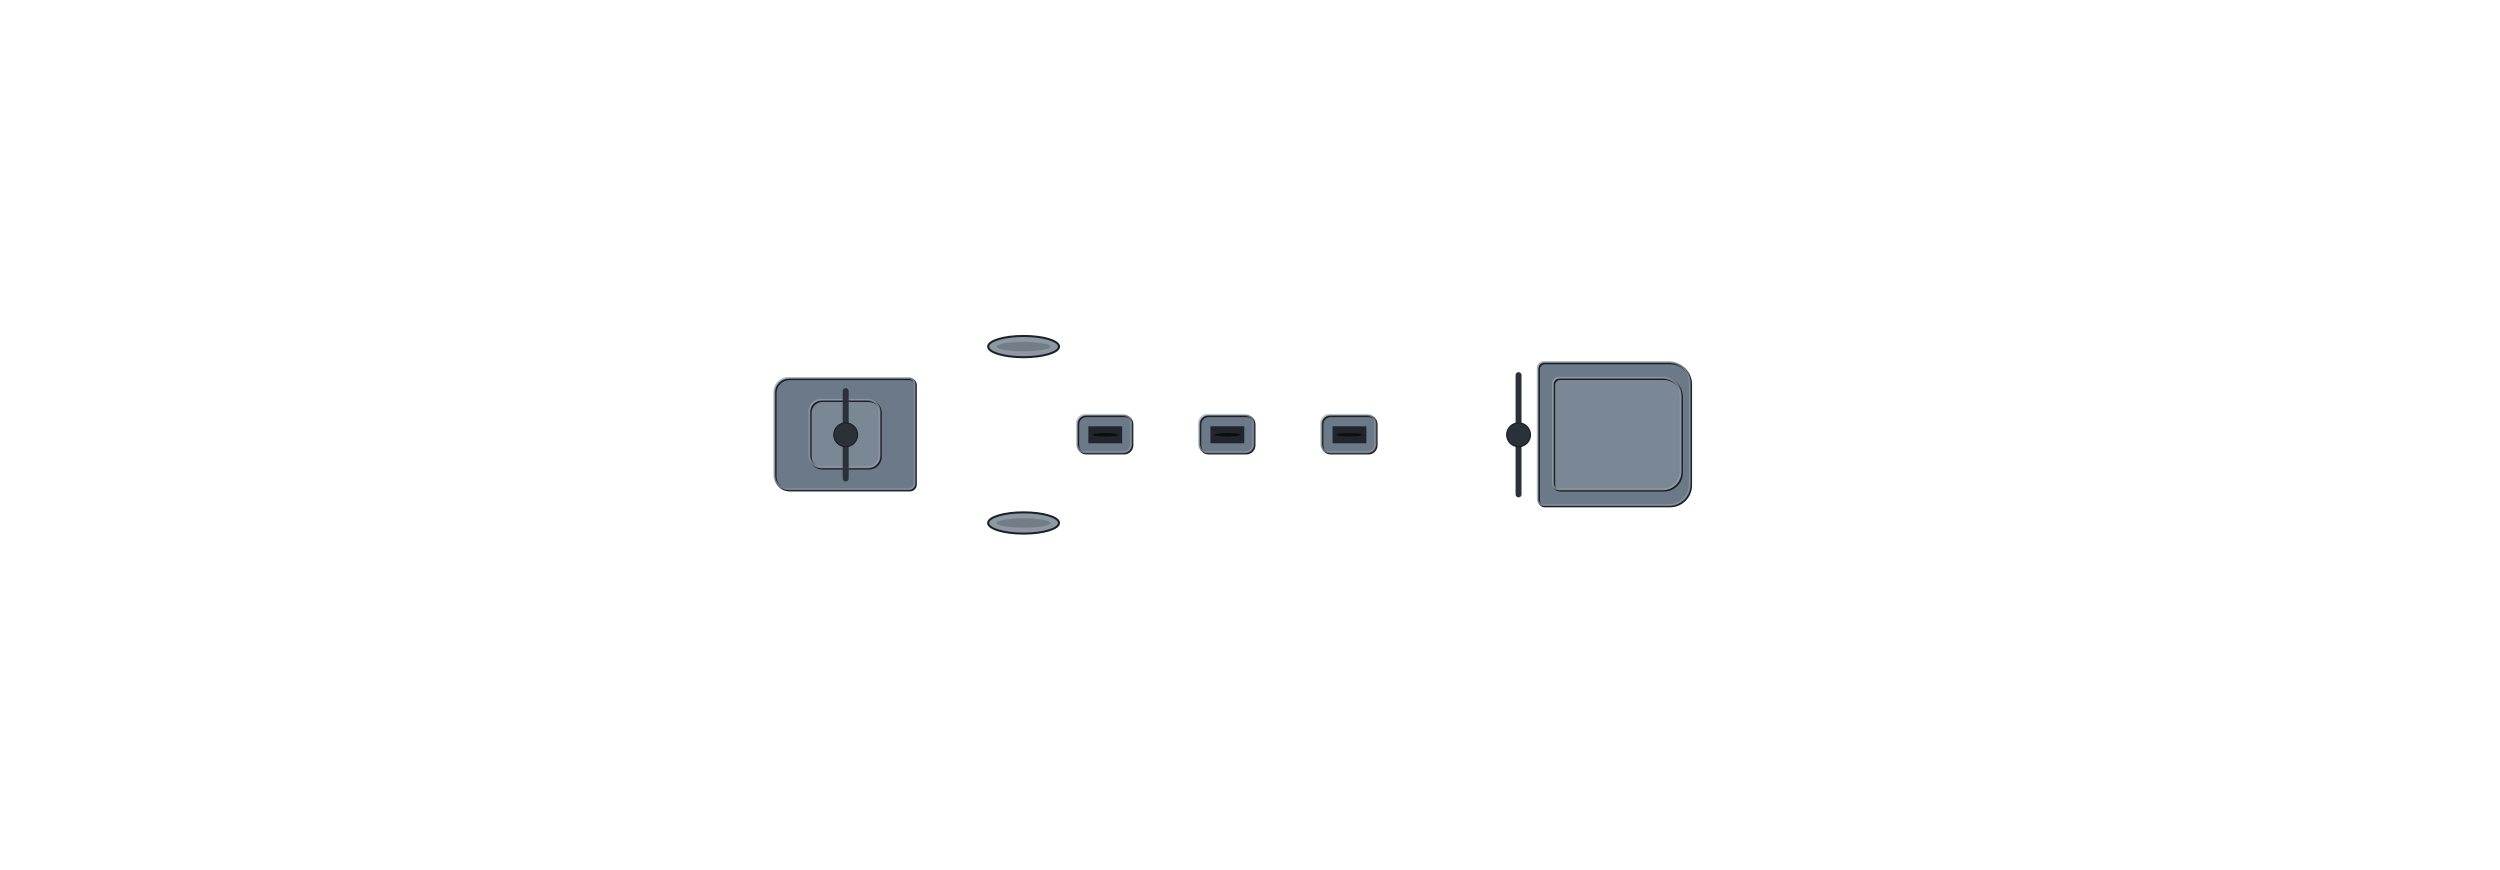
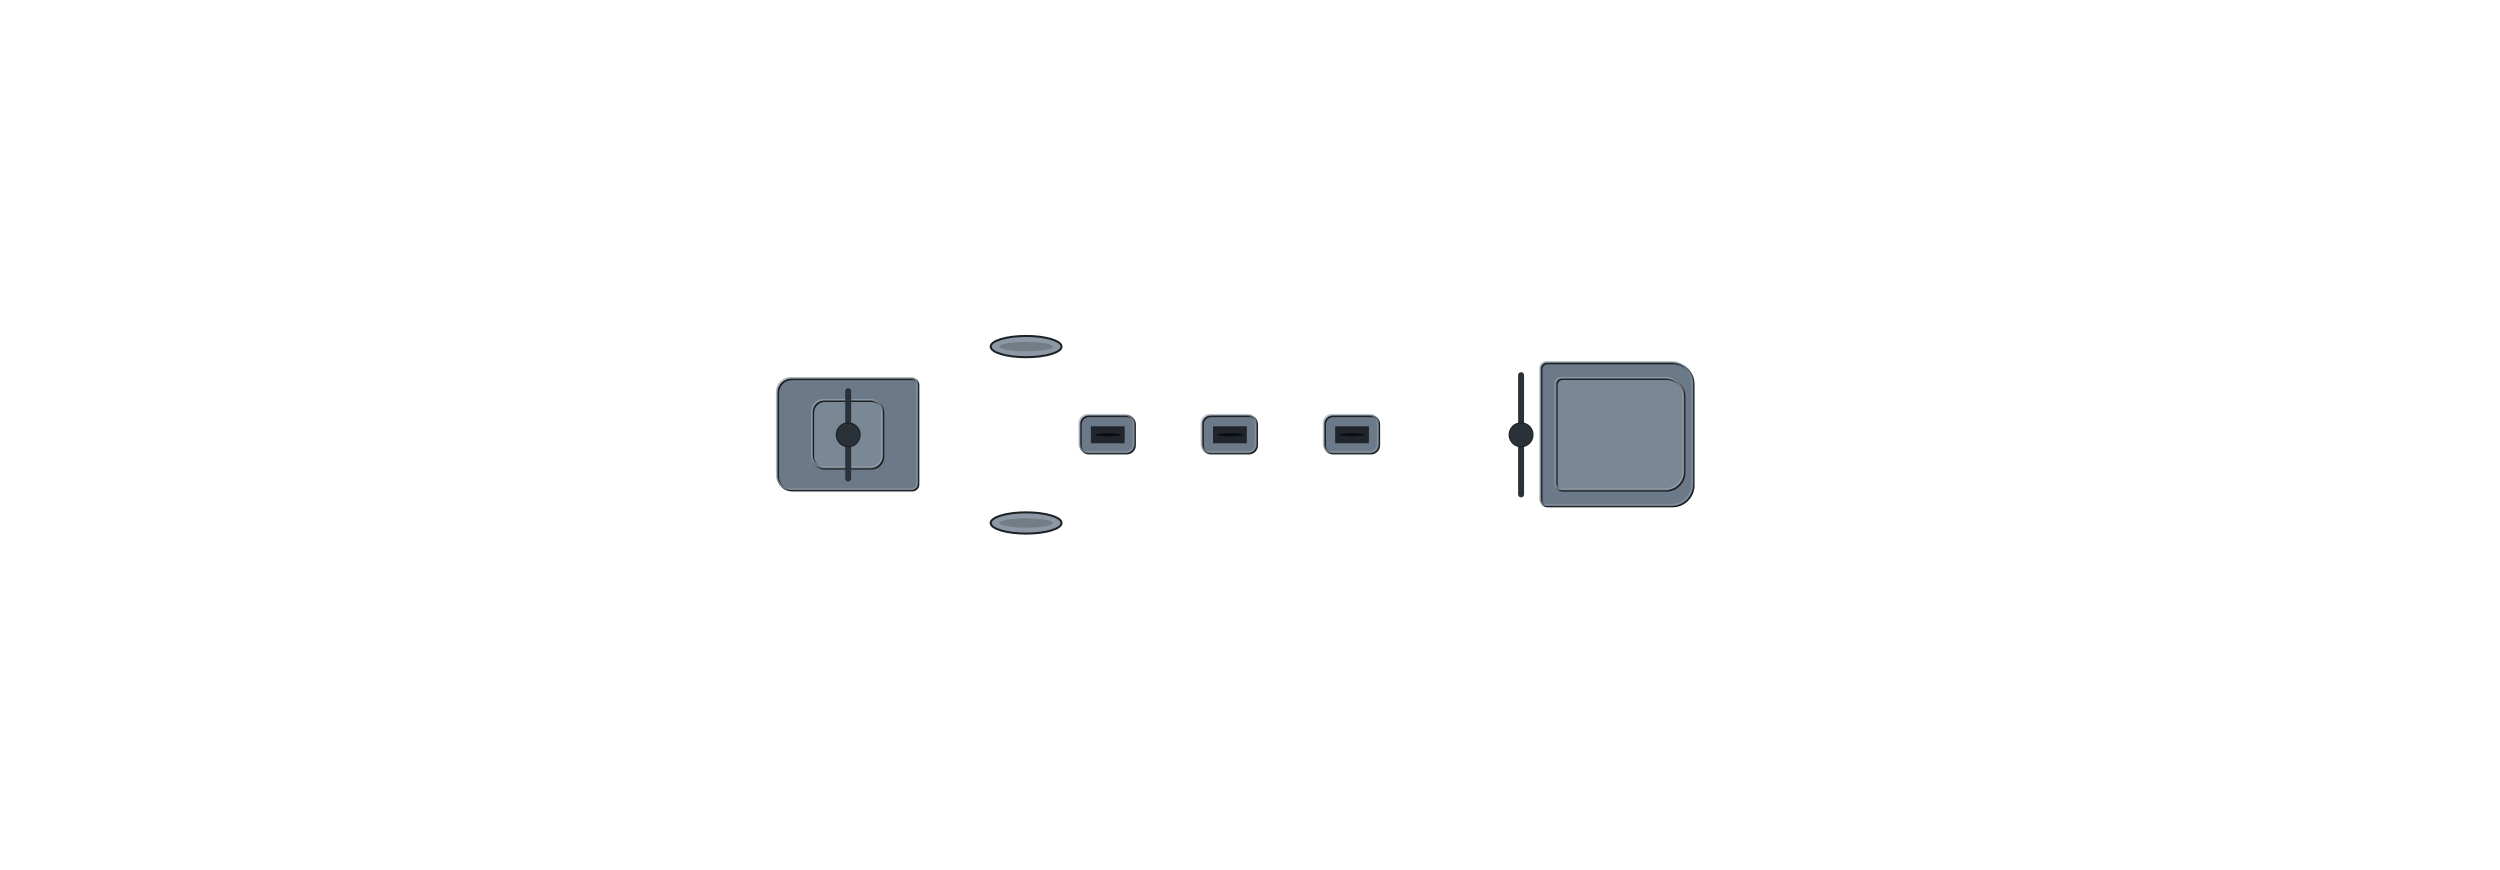
<svg xmlns="http://www.w3.org/2000/svg" width="1472" height="512" viewBox="-73.6 -25.6 147.2 51.2" shape-rendering="geometricPrecision">
  <defs>
    <clipPath id="hullclip">
      <path d="M-69.55,-6.529 L-69.545,-6.633 L-69.53,-6.737 L-69.504,-6.841 L-69.469,-6.945 L-69.423,-7.049 L-69.367,-7.152 L-69.301,-7.256 L-69.225,-7.359 L-69.139,-7.462 L-69.043,-7.564 L-68.937,-7.666 L-68.82,-7.768 L-68.694,-7.869 L-68.557,-7.97 L-68.411,-8.071 L-68.254,-8.171 L-68.088,-8.27 L-67.911,-8.369 L-67.725,-8.467 L-67.529,-8.564 L-67.323,-8.661 L-67.107,-8.757 L-66.881,-8.852 L-66.646,-8.946 L-66.401,-9.039 L-66.146,-9.132 L-65.881,-9.224 L-65.607,-9.314 L-65.324,-9.404 L-65.03,-9.492 L-64.728,-9.58 L-64.415,-9.666 L-64.094,-9.751 L-63.763,-9.835 L-63.423,-9.918 L-63.073,-9.999 L-62.714,-10.08 L-62.346,-10.158 L-61.97,-10.236 L-61.583,-10.312 L-61.188,-10.386 L-60.784,-10.459 L-60.372,-10.53 L-59.95,-10.6 L-59.52,-10.668 L-59.08,-10.734 L-58.633,-10.799 L-58.176,-10.862 L-57.712,-10.923 L-57.239,-10.982 L-56.757,-11.039 L-56.267,-11.095 L-55.769,-11.148 L-55.263,-11.199 L-54.749,-11.248 L-54.226,-11.295 L-53.696,-11.34 L-53.158,-11.382 L-52.612,-11.422 L-52.059,-11.459 L-51.498,-11.495 L-50.929,-11.527 L-50.353,-11.557 L-49.77,-11.585 L-49.179,-11.609 L-48.581,-11.631 L-47.977,-11.65 L-47.365,-11.666 L-46.746,-11.679 L-46.12,-11.689 L-45.488,-11.696 L-44.849,-11.7 L-44.203,-11.7 L-43.551,-11.7 L-42.893,-11.7 L-42.228,-11.7 L-41.557,-11.7 L-40.88,-11.7 L-40.198,-11.7 L-39.509,-11.7 L-38.814,-11.7 L-38.114,-11.7 L-37.409,-11.7 L-36.697,-11.7 L-35.981,-11.7 L-35.259,-11.7 L-34.532,-11.7 L-33.8,-11.7 L-33.063,-11.7 L-32.321,-11.7 L-31.575,-11.7 L-30.824,-11.7 L-30.068,-11.7 L-29.308,-11.7 L-28.544,-11.7 L-27.776,-11.7 L-27.003,-11.7 L-26.227,-11.7 L-25.447,-11.7 L-24.663,-11.7 L-23.875,-11.7 L-23.084,-11.7 L-22.29,-11.7 L-21.492,-11.7 L-20.691,-11.7 L-19.888,-11.7 L-19.081,-11.7 L-18.271,-11.7 L-17.459,-11.7 L-16.644,-11.7 L-15.827,-11.7 L-15.008,-11.7 L-14.186,-11.7 L-13.362,-11.7 L-12.537,-11.7 L-11.709,-11.7 L-10.88,-11.7 L-10.049,-11.7 L-9.217,-11.7 L-8.383,-11.7 L-7.548,-11.7 L-6.713,-11.7 L-5.876,-11.7 L-5.038,-11.7 L-4.199,-11.7 L-3.36,-11.7 L-2.521,-11.7 L-1.681,-11.7 L-0.84,-11.7 L-0,-11.7 L0.84,-11.7 L1.681,-11.7 L2.521,-11.7 L3.36,-11.7 L4.199,-11.7 L5.038,-11.7 L5.876,-11.7 L6.713,-11.7 L7.548,-11.7 L8.383,-11.7 L9.217,-11.7 L10.049,-11.7 L10.88,-11.7 L11.709,-11.7 L12.537,-11.7 L13.362,-11.7 L14.186,-11.7 L15.008,-11.7 L15.827,-11.7 L16.644,-11.7 L17.459,-11.7 L18.271,-11.7 L19.081,-11.7 L19.888,-11.7 L20.691,-11.7 L21.492,-11.7 L22.29,-11.7 L23.084,-11.7 L23.875,-11.7 L24.663,-11.7 L25.447,-11.7 L26.227,-11.7 L27.003,-11.7 L27.776,-11.7 L28.544,-11.7 L29.308,-11.7 L30.068,-11.7 L30.824,-11.7 L31.575,-11.692 L32.321,-11.657 L33.063,-11.604 L33.8,-11.538 L34.532,-11.461 L35.259,-11.373 L35.981,-11.277 L36.697,-11.172 L37.409,-11.059 L38.114,-10.939 L38.814,-10.813 L39.509,-10.681 L40.198,-10.543 L40.88,-10.4 L41.557,-10.253 L42.228,-10.1 L42.893,-9.944 L43.551,-9.784 L44.203,-9.62 L44.849,-9.453 L45.488,-9.282 L46.12,-9.11 L46.746,-8.934 L47.365,-8.756 L47.977,-8.576 L48.581,-8.395 L49.179,-8.211 L49.77,-8.027 L50.353,-7.841 L50.929,-7.654 L51.498,-7.466 L52.059,-7.278 L52.612,-7.089 L53.158,-6.9 L53.696,-6.71 L54.226,-6.521 L54.749,-6.332 L55.263,-6.144 L55.769,-5.956 L56.267,-5.769 L56.757,-5.583 L57.239,-5.398 L57.712,-5.214 L58.176,-5.031 L58.633,-4.85 L59.08,-4.67 L59.52,-4.493 L59.95,-4.317 L60.372,-4.143 L60.784,-3.972 L61.188,-3.802 L61.583,-3.635 L61.97,-3.471 L62.346,-3.309 L62.714,-3.151 L63.073,-2.995 L63.423,-2.841 L63.763,-2.692 L64.094,-2.545 L64.415,-2.401 L64.728,-2.261 L65.03,-2.125 L65.324,-1.992 L65.607,-1.862 L65.881,-1.737 L66.146,-1.615 L66.401,-1.497 L66.646,-1.384 L66.881,-1.274 L67.107,-1.168 L67.323,-1.067 L67.529,-0.97 L67.725,-0.877 L67.911,-0.789 L68.088,-0.705 L68.254,-0.625 L68.411,-0.551 L68.557,-0.48 L68.694,-0.415 L68.82,-0.354 L68.937,-0.298 L69.043,-0.246 L69.139,-0.2 L69.225,-0.158 L69.301,-0.121 L69.367,-0.089 L69.423,-0.062 L69.469,-0.04 L69.504,-0.022 L69.504,0.022 L69.469,0.04 L69.423,0.062 L69.367,0.089 L69.301,0.121 L69.225,0.158 L69.139,0.2 L69.043,0.246 L68.937,0.298 L68.82,0.354 L68.694,0.415 L68.557,0.48 L68.411,0.551 L68.254,0.625 L68.088,0.705 L67.911,0.789 L67.725,0.877 L67.529,0.97 L67.323,1.067 L67.107,1.168 L66.881,1.274 L66.646,1.384 L66.401,1.497 L66.146,1.615 L65.881,1.737 L65.607,1.862 L65.324,1.992 L65.03,2.125 L64.728,2.261 L64.415,2.401 L64.094,2.545 L63.763,2.692 L63.423,2.841 L63.073,2.995 L62.714,3.151 L62.346,3.309 L61.97,3.471 L61.583,3.635 L61.188,3.802 L60.784,3.972 L60.372,4.143 L59.95,4.317 L59.52,4.493 L59.08,4.67 L58.633,4.85 L58.176,5.031 L57.712,5.214 L57.239,5.398 L56.757,5.583 L56.267,5.769 L55.769,5.956 L55.263,6.144 L54.749,6.332 L54.226,6.521 L53.696,6.71 L53.158,6.9 L52.612,7.089 L52.059,7.278 L51.498,7.466 L50.929,7.654 L50.353,7.841 L49.77,8.027 L49.179,8.211 L48.581,8.395 L47.977,8.576 L47.365,8.756 L46.746,8.934 L46.12,9.11 L45.488,9.282 L44.849,9.453 L44.203,9.62 L43.551,9.784 L42.893,9.944 L42.228,10.1 L41.557,10.253 L40.88,10.4 L40.198,10.543 L39.509,10.681 L38.814,10.813 L38.114,10.939 L37.409,11.059 L36.697,11.172 L35.981,11.277 L35.259,11.373 L34.532,11.461 L33.8,11.538 L33.063,11.604 L32.321,11.657 L31.575,11.692 L30.824,11.7 L30.068,11.7 L29.308,11.7 L28.544,11.7 L27.776,11.7 L27.003,11.7 L26.227,11.7 L25.447,11.7 L24.663,11.7 L23.875,11.7 L23.084,11.7 L22.29,11.7 L21.492,11.7 L20.691,11.7 L19.888,11.7 L19.081,11.7 L18.271,11.7 L17.459,11.7 L16.644,11.7 L15.827,11.7 L15.008,11.7 L14.186,11.7 L13.362,11.7 L12.537,11.7 L11.709,11.7 L10.88,11.7 L10.049,11.7 L9.217,11.7 L8.383,11.7 L7.548,11.7 L6.713,11.7 L5.876,11.7 L5.038,11.7 L4.199,11.7 L3.36,11.7 L2.521,11.7 L1.681,11.7 L0.84,11.7 L-0,11.7 L-0.84,11.7 L-1.681,11.7 L-2.521,11.7 L-3.36,11.7 L-4.199,11.7 L-5.038,11.7 L-5.876,11.7 L-6.713,11.7 L-7.548,11.7 L-8.383,11.7 L-9.217,11.7 L-10.049,11.7 L-10.88,11.7 L-11.709,11.7 L-12.537,11.7 L-13.362,11.7 L-14.186,11.7 L-15.008,11.7 L-15.827,11.7 L-16.644,11.7 L-17.459,11.7 L-18.271,11.7 L-19.081,11.7 L-19.888,11.7 L-20.691,11.7 L-21.492,11.7 L-22.29,11.7 L-23.084,11.7 L-23.875,11.7 L-24.663,11.7 L-25.447,11.7 L-26.227,11.7 L-27.003,11.7 L-27.776,11.7 L-28.544,11.7 L-29.308,11.7 L-30.068,11.7 L-30.824,11.7 L-31.575,11.7 L-32.321,11.7 L-33.063,11.7 L-33.8,11.7 L-34.532,11.7 L-35.259,11.7 L-35.981,11.7 L-36.697,11.7 L-37.409,11.7 L-38.114,11.7 L-38.814,11.7 L-39.509,11.7 L-40.198,11.7 L-40.88,11.7 L-41.557,11.7 L-42.228,11.7 L-42.893,11.7 L-43.551,11.7 L-44.203,11.7 L-44.849,11.7 L-45.488,11.696 L-46.12,11.689 L-46.746,11.679 L-47.365,11.666 L-47.977,11.65 L-48.581,11.631 L-49.179,11.609 L-49.77,11.585 L-50.353,11.557 L-50.929,11.527 L-51.498,11.495 L-52.059,11.459 L-52.612,11.422 L-53.158,11.382 L-53.696,11.34 L-54.226,11.295 L-54.749,11.248 L-55.263,11.199 L-55.769,11.148 L-56.267,11.095 L-56.757,11.039 L-57.239,10.982 L-57.712,10.923 L-58.176,10.862 L-58.633,10.799 L-59.08,10.734 L-59.52,10.668 L-59.95,10.6 L-60.372,10.53 L-60.784,10.459 L-61.188,10.386 L-61.583,10.312 L-61.97,10.236 L-62.346,10.158 L-62.714,10.08 L-63.073,9.999 L-63.423,9.918 L-63.763,9.835 L-64.094,9.751 L-64.415,9.666 L-64.728,9.58 L-65.03,9.492 L-65.324,9.404 L-65.607,9.314 L-65.881,9.224 L-66.146,9.132 L-66.401,9.039 L-66.646,8.946 L-66.881,8.852 L-67.107,8.757 L-67.323,8.661 L-67.529,8.564 L-67.725,8.467 L-67.911,8.369 L-68.088,8.27 L-68.254,8.171 L-68.411,8.071 L-68.557,7.97 L-68.694,7.869 L-68.82,7.768 L-68.937,7.666 L-69.043,7.564 L-69.139,7.462 L-69.225,7.359 L-69.301,7.256 L-69.367,7.152 L-69.423,7.049 L-69.469,6.945 L-69.504,6.841 L-69.53,6.737 L-69.545,6.633 L-69.55,6.529 Z" />
    </clipPath>
    <clipPath id="deckclip">
      <path d="M-69.55,-5.979 L-69.545,-6.083 L-69.53,-6.187 L-69.504,-6.291 L-69.469,-6.395 L-69.423,-6.499 L-69.367,-6.602 L-69.301,-6.706 L-69.225,-6.809 L-69.139,-6.912 L-69.043,-7.014 L-68.937,-7.116 L-68.82,-7.218 L-68.694,-7.319 L-68.557,-7.42 L-68.411,-7.521 L-68.254,-7.621 L-68.088,-7.72 L-67.911,-7.819 L-67.725,-7.917 L-67.529,-8.014 L-67.323,-8.111 L-67.107,-8.207 L-66.881,-8.302 L-66.646,-8.396 L-66.401,-8.489 L-66.146,-8.582 L-65.881,-8.674 L-65.607,-8.764 L-65.324,-8.854 L-65.03,-8.942 L-64.728,-9.03 L-64.415,-9.116 L-64.094,-9.201 L-63.763,-9.285 L-63.423,-9.368 L-63.073,-9.449 L-62.714,-9.53 L-62.346,-9.608 L-61.97,-9.686 L-61.583,-9.762 L-61.188,-9.836 L-60.784,-9.909 L-60.372,-9.98 L-59.95,-10.05 L-59.52,-10.118 L-59.08,-10.184 L-58.633,-10.249 L-58.176,-10.312 L-57.712,-10.373 L-57.239,-10.432 L-56.757,-10.489 L-56.267,-10.545 L-55.769,-10.598 L-55.263,-10.649 L-54.749,-10.698 L-54.226,-10.745 L-53.696,-10.79 L-53.158,-10.832 L-52.612,-10.872 L-52.059,-10.909 L-51.498,-10.945 L-50.929,-10.977 L-50.353,-11.007 L-49.77,-11.035 L-49.179,-11.059 L-48.581,-11.081 L-47.977,-11.1 L-47.365,-11.116 L-46.746,-11.129 L-46.12,-11.139 L-45.488,-11.146 L-44.849,-11.15 L-44.203,-11.15 L-43.551,-11.15 L-42.893,-11.15 L-42.228,-11.15 L-41.557,-11.15 L-40.88,-11.15 L-40.198,-11.15 L-39.509,-11.15 L-38.814,-11.15 L-38.114,-11.15 L-37.409,-11.15 L-36.697,-11.15 L-35.981,-11.15 L-35.259,-11.15 L-34.532,-11.15 L-33.8,-11.15 L-33.063,-11.15 L-32.321,-11.15 L-31.575,-11.15 L-30.824,-11.15 L-30.068,-11.15 L-29.308,-11.15 L-28.544,-11.15 L-27.776,-11.15 L-27.003,-11.15 L-26.227,-11.15 L-25.447,-11.15 L-24.663,-11.15 L-23.875,-11.15 L-23.084,-11.15 L-22.29,-11.15 L-21.492,-11.15 L-20.691,-11.15 L-19.888,-11.15 L-19.081,-11.15 L-18.271,-11.15 L-17.459,-11.15 L-16.644,-11.15 L-15.827,-11.15 L-15.008,-11.15 L-14.186,-11.15 L-13.362,-11.15 L-12.537,-11.15 L-11.709,-11.15 L-10.88,-11.15 L-10.049,-11.15 L-9.217,-11.15 L-8.383,-11.15 L-7.548,-11.15 L-6.713,-11.15 L-5.876,-11.15 L-5.038,-11.15 L-4.199,-11.15 L-3.36,-11.15 L-2.521,-11.15 L-1.681,-11.15 L-0.84,-11.15 L-0,-11.15 L0.84,-11.15 L1.681,-11.15 L2.521,-11.15 L3.36,-11.15 L4.199,-11.15 L5.038,-11.15 L5.876,-11.15 L6.713,-11.15 L7.548,-11.15 L8.383,-11.15 L9.217,-11.15 L10.049,-11.15 L10.88,-11.15 L11.709,-11.15 L12.537,-11.15 L13.362,-11.15 L14.186,-11.15 L15.008,-11.15 L15.827,-11.15 L16.644,-11.15 L17.459,-11.15 L18.271,-11.15 L19.081,-11.15 L19.888,-11.15 L20.691,-11.15 L21.492,-11.15 L22.29,-11.15 L23.084,-11.15 L23.875,-11.15 L24.663,-11.15 L25.447,-11.15 L26.227,-11.15 L27.003,-11.15 L27.776,-11.15 L28.544,-11.15 L29.308,-11.15 L30.068,-11.15 L30.824,-11.15 L31.575,-11.142 L32.321,-11.107 L33.063,-11.054 L33.8,-10.988 L34.532,-10.911 L35.259,-10.823 L35.981,-10.727 L36.697,-10.622 L37.409,-10.509 L38.114,-10.389 L38.814,-10.263 L39.509,-10.131 L40.198,-9.993 L40.88,-9.85 L41.557,-9.703 L42.228,-9.55 L42.893,-9.394 L43.551,-9.234 L44.203,-9.07 L44.849,-8.903 L45.488,-8.732 L46.12,-8.56 L46.746,-8.384 L47.365,-8.206 L47.977,-8.026 L48.581,-7.845 L49.179,-7.661 L49.77,-7.477 L50.353,-7.291 L50.929,-7.104 L51.498,-6.916 L52.059,-6.728 L52.612,-6.539 L53.158,-6.35 L53.696,-6.16 L54.226,-5.971 L54.749,-5.782 L55.263,-5.594 L55.769,-5.406 L56.267,-5.219 L56.757,-5.033 L57.239,-4.848 L57.712,-4.664 L58.176,-4.481 L58.633,-4.3 L59.08,-4.12 L59.52,-3.943 L59.95,-3.767 L60.372,-3.593 L60.784,-3.422 L61.188,-3.252 L61.583,-3.085 L61.97,-2.921 L62.346,-2.759 L62.714,-2.601 L63.073,-2.445 L63.423,-2.291 L63.763,-2.142 L64.094,-1.995 L64.415,-1.851 L64.728,-1.711 L65.03,-1.575 L65.324,-1.442 L65.607,-1.312 L65.881,-1.187 L66.146,-1.065 L66.401,-0.947 L66.646,-0.834 L66.881,-0.724 L67.107,-0.618 L67.323,-0.517 L67.529,-0.42 L67.725,-0.327 L67.911,-0.239 L68.088,-0.155 L68.254,-0.075 L68.254,0.075 L68.088,0.155 L67.911,0.239 L67.725,0.327 L67.529,0.42 L67.323,0.517 L67.107,0.618 L66.881,0.724 L66.646,0.834 L66.401,0.947 L66.146,1.065 L65.881,1.187 L65.607,1.312 L65.324,1.442 L65.03,1.575 L64.728,1.711 L64.415,1.851 L64.094,1.995 L63.763,2.142 L63.423,2.291 L63.073,2.445 L62.714,2.601 L62.346,2.759 L61.97,2.921 L61.583,3.085 L61.188,3.252 L60.784,3.422 L60.372,3.593 L59.95,3.767 L59.52,3.943 L59.08,4.12 L58.633,4.3 L58.176,4.481 L57.712,4.664 L57.239,4.848 L56.757,5.033 L56.267,5.219 L55.769,5.406 L55.263,5.594 L54.749,5.782 L54.226,5.971 L53.696,6.16 L53.158,6.35 L52.612,6.539 L52.059,6.728 L51.498,6.916 L50.929,7.104 L50.353,7.291 L49.77,7.477 L49.179,7.661 L48.581,7.845 L47.977,8.026 L47.365,8.206 L46.746,8.384 L46.12,8.56 L45.488,8.732 L44.849,8.903 L44.203,9.07 L43.551,9.234 L42.893,9.394 L42.228,9.55 L41.557,9.703 L40.88,9.85 L40.198,9.993 L39.509,10.131 L38.814,10.263 L38.114,10.389 L37.409,10.509 L36.697,10.622 L35.981,10.727 L35.259,10.823 L34.532,10.911 L33.8,10.988 L33.063,11.054 L32.321,11.107 L31.575,11.142 L30.824,11.15 L30.068,11.15 L29.308,11.15 L28.544,11.15 L27.776,11.15 L27.003,11.15 L26.227,11.15 L25.447,11.15 L24.663,11.15 L23.875,11.15 L23.084,11.15 L22.29,11.15 L21.492,11.15 L20.691,11.15 L19.888,11.15 L19.081,11.15 L18.271,11.15 L17.459,11.15 L16.644,11.15 L15.827,11.15 L15.008,11.15 L14.186,11.15 L13.362,11.15 L12.537,11.15 L11.709,11.15 L10.88,11.15 L10.049,11.15 L9.217,11.15 L8.383,11.15 L7.548,11.15 L6.713,11.15 L5.876,11.15 L5.038,11.15 L4.199,11.15 L3.36,11.15 L2.521,11.15 L1.681,11.15 L0.84,11.15 L-0,11.15 L-0.84,11.15 L-1.681,11.15 L-2.521,11.15 L-3.36,11.15 L-4.199,11.15 L-5.038,11.15 L-5.876,11.15 L-6.713,11.15 L-7.548,11.15 L-8.383,11.15 L-9.217,11.15 L-10.049,11.15 L-10.88,11.15 L-11.709,11.15 L-12.537,11.15 L-13.362,11.15 L-14.186,11.15 L-15.008,11.15 L-15.827,11.15 L-16.644,11.15 L-17.459,11.15 L-18.271,11.15 L-19.081,11.15 L-19.888,11.15 L-20.691,11.15 L-21.492,11.15 L-22.29,11.15 L-23.084,11.15 L-23.875,11.15 L-24.663,11.15 L-25.447,11.15 L-26.227,11.15 L-27.003,11.15 L-27.776,11.15 L-28.544,11.15 L-29.308,11.15 L-30.068,11.15 L-30.824,11.15 L-31.575,11.15 L-32.321,11.15 L-33.063,11.15 L-33.8,11.15 L-34.532,11.15 L-35.259,11.15 L-35.981,11.15 L-36.697,11.15 L-37.409,11.15 L-38.114,11.15 L-38.814,11.15 L-39.509,11.15 L-40.198,11.15 L-40.88,11.15 L-41.557,11.15 L-42.228,11.15 L-42.893,11.15 L-43.551,11.15 L-44.203,11.15 L-44.849,11.15 L-45.488,11.146 L-46.12,11.139 L-46.746,11.129 L-47.365,11.116 L-47.977,11.1 L-48.581,11.081 L-49.179,11.059 L-49.77,11.035 L-50.353,11.007 L-50.929,10.977 L-51.498,10.945 L-52.059,10.909 L-52.612,10.872 L-53.158,10.832 L-53.696,10.79 L-54.226,10.745 L-54.749,10.698 L-55.263,10.649 L-55.769,10.598 L-56.267,10.545 L-56.757,10.489 L-57.239,10.432 L-57.712,10.373 L-58.176,10.312 L-58.633,10.249 L-59.08,10.184 L-59.52,10.118 L-59.95,10.05 L-60.372,9.98 L-60.784,9.909 L-61.188,9.836 L-61.583,9.762 L-61.97,9.686 L-62.346,9.608 L-62.714,9.53 L-63.073,9.449 L-63.423,9.368 L-63.763,9.285 L-64.094,9.201 L-64.415,9.116 L-64.728,9.03 L-65.03,8.942 L-65.324,8.854 L-65.607,8.764 L-65.881,8.674 L-66.146,8.582 L-66.401,8.489 L-66.646,8.396 L-66.881,8.302 L-67.107,8.207 L-67.323,8.111 L-67.529,8.014 L-67.725,7.917 L-67.911,7.819 L-68.088,7.72 L-68.254,7.621 L-68.411,7.521 L-68.557,7.42 L-68.694,7.319 L-68.82,7.218 L-68.937,7.116 L-69.043,7.014 L-69.139,6.912 L-69.225,6.809 L-69.301,6.706 L-69.367,6.602 L-69.423,6.499 L-69.469,6.395 L-69.504,6.291 L-69.53,6.187 L-69.545,6.083 L-69.55,5.979 Z" />
    </clipPath>
  </defs>
-   <path d="M17.363,-4.212 L24.73,-4.212 A1.238,1.238 0 0 1 25.968,-2.974 L25.968,2.974 A1.238,1.238 0 0 1 24.73,4.212 L17.363,4.212 A0.35,0.35 0 0 1 17.013,3.862 L17.013,-3.862 A0.35,0.35 0 0 1 17.363,-4.212 Z" fill="#6b7988" stroke="#1c2126" stroke-width="0.12" stroke-linejoin="round" />
-   <path d="M17.363,-4.212 L24.73,-4.212 A1.238,1.238 0 0 1 25.968,-2.974 L25.968,2.974 A1.238,1.238 0 0 1 24.73,4.212 L17.363,4.212 A0.35,0.35 0 0 1 17.013,3.862 L17.013,-3.862 A0.35,0.35 0 0 1 17.363,-4.212 Z" fill="none" stroke="#909aa6" stroke-width="0.108" transform="translate(-0.072,-0.072)" stroke-opacity="0.7" />
-   <path d="M18.259,-3.285 L24.369,-3.285 A1.061,1.061 0 0 1 25.431,-2.224 L25.431,2.224 A1.061,1.061 0 0 1 24.369,3.285 L18.259,3.285 A0.35,0.35 0 0 1 17.909,2.935 L17.909,-2.935 A0.35,0.35 0 0 1 18.259,-3.285 Z" fill="#7a8795" stroke="#1c2126" stroke-width="0.12" stroke-linejoin="round" />
-   <path d="M18.259,-3.285 L24.369,-3.285 A1.061,1.061 0 0 1 25.431,-2.224 L25.431,2.224 A1.061,1.061 0 0 1 24.369,3.285 L18.259,3.285 A0.35,0.35 0 0 1 17.909,2.935 L17.909,-2.935 A0.35,0.35 0 0 1 18.259,-3.285 Z" fill="none" stroke="#9ba5b0" stroke-width="0.108" transform="translate(-0.072,-0.072)" stroke-opacity="0.7" />
-   <path d="M-27.117,-3.276 L-20.026,-3.276 A0.35,0.35 0 0 1 -19.676,-2.926 L-19.676,2.926 A0.35,0.35 0 0 1 -20.026,3.276 L-27.117,3.276 A0.819,0.819 0 0 1 -27.936,2.457 L-27.936,-2.457 A0.819,0.819 0 0 1 -27.117,-3.276 Z" fill="#6b7988" stroke="#1c2126" stroke-width="0.12" stroke-linejoin="round" />
-   <path d="M-27.117,-3.276 L-20.026,-3.276 A0.35,0.35 0 0 1 -19.676,-2.926 L-19.676,2.926 A0.35,0.35 0 0 1 -20.026,3.276 L-27.117,3.276 A0.819,0.819 0 0 1 -27.936,2.457 L-27.936,-2.457 A0.819,0.819 0 0 1 -27.117,-3.276 Z" fill="none" stroke="#909aa6" stroke-width="0.108" transform="translate(-0.072,-0.072)" stroke-opacity="0.7" />
-   <path d="M-25.175,-1.989 L-22.437,-1.989 A0.696,0.696 0 0 1 -21.741,-1.293 L-21.741,1.293 A0.696,0.696 0 0 1 -22.437,1.989 L-25.175,1.989 A0.696,0.696 0 0 1 -25.871,1.293 L-25.871,-1.293 A0.696,0.696 0 0 1 -25.175,-1.989 Z" fill="#7a8795" stroke="#1c2126" stroke-width="0.12" stroke-linejoin="round" />
-   <path d="M-25.175,-1.989 L-22.437,-1.989 A0.696,0.696 0 0 1 -21.741,-1.293 L-21.741,1.293 A0.696,0.696 0 0 1 -22.437,1.989 L-25.175,1.989 A0.696,0.696 0 0 1 -25.871,1.293 L-25.871,-1.293 A0.696,0.696 0 0 1 -25.175,-1.989 Z" fill="none" stroke="#9ba5b0" stroke-width="0.108" transform="translate(-0.072,-0.072)" stroke-opacity="0.7" />
-   <ellipse cx="-13.332" cy="5.193" rx="2.087" ry="0.626" fill="#8c98a4" stroke="#1c2126" stroke-width="0.12" stroke-linejoin="round" />
-   <ellipse cx="-13.332" cy="5.193" rx="1.587" ry="0.276" fill="#737d86" />
-   <ellipse cx="-13.332" cy="-5.193" rx="2.087" ry="0.626" fill="#8c98a4" stroke="#1c2126" stroke-width="0.12" stroke-linejoin="round" />
-   <ellipse cx="-13.332" cy="-5.193" rx="1.587" ry="0.276" fill="#737d86" />
-   <path d="M-9.633,-1.1 L-7.411,-1.1 A0.484,0.484 0 0 1 -6.927,-0.616 L-6.927,0.616 A0.484,0.484 0 0 1 -7.411,1.1 L-9.633,1.1 A0.484,0.484 0 0 1 -10.117,0.616 L-10.117,-0.616 A0.484,0.484 0 0 1 -9.633,-1.1 Z" fill="#6b7988" stroke="#1c2126" stroke-width="0.12" stroke-linejoin="round" />
-   <path d="M-9.517,-0.5 L-7.527,-0.5 L-7.527,0.5 L-9.517,0.5 L-9.517,-0.5 Z" fill="#20262c" />
-   <ellipse cx="-8.522" cy="0" rx="0.745" ry="0.1" fill="#0b0d0f" />
-   <path d="M-9.633,-1.1 L-7.411,-1.1 A0.484,0.484 0 0 1 -6.927,-0.616 L-6.927,0.616 A0.484,0.484 0 0 1 -7.411,1.1 L-9.633,1.1 A0.484,0.484 0 0 1 -10.117,0.616 L-10.117,-0.616 A0.484,0.484 0 0 1 -9.633,-1.1 Z" fill="none" stroke="#97a1ac" stroke-width="0.12" transform="translate(-0.072,-0.072)" stroke-opacity="0.6" />
-   <path d="M-2.443,-1.1 L-0.221,-1.1 A0.484,0.484 0 0 1 0.263,-0.616 L0.263,0.616 A0.484,0.484 0 0 1 -0.221,1.1 L-2.443,1.1 A0.484,0.484 0 0 1 -2.927,0.616 L-2.927,-0.616 A0.484,0.484 0 0 1 -2.443,-1.1 Z" fill="#6b7988" stroke="#1c2126" stroke-width="0.12" stroke-linejoin="round" />
-   <path d="M-2.327,-0.5 L-0.337,-0.5 L-0.337,0.5 L-2.327,0.5 L-2.327,-0.5 Z" fill="#20262c" />
-   <ellipse cx="-1.332" cy="0" rx="0.745" ry="0.1" fill="#0b0d0f" />
-   <path d="M-2.443,-1.1 L-0.221,-1.1 A0.484,0.484 0 0 1 0.263,-0.616 L0.263,0.616 A0.484,0.484 0 0 1 -0.221,1.1 L-2.443,1.1 A0.484,0.484 0 0 1 -2.927,0.616 L-2.927,-0.616 A0.484,0.484 0 0 1 -2.443,-1.1 Z" fill="none" stroke="#97a1ac" stroke-width="0.12" transform="translate(-0.072,-0.072)" stroke-opacity="0.6" />
-   <path d="M4.747,-1.1 L6.969,-1.1 A0.484,0.484 0 0 1 7.453,-0.616 L7.453,0.616 A0.484,0.484 0 0 1 6.969,1.1 L4.747,1.1 A0.484,0.484 0 0 1 4.263,0.616 L4.263,-0.616 A0.484,0.484 0 0 1 4.747,-1.1 Z" fill="#6b7988" stroke="#1c2126" stroke-width="0.12" stroke-linejoin="round" />
-   <path d="M4.863,-0.5 L6.853,-0.5 L6.853,0.5 L4.863,0.5 L4.863,-0.5 Z" fill="#20262c" />
-   <ellipse cx="5.858" cy="0" rx="0.745" ry="0.1" fill="#0b0d0f" />
-   <path d="M4.747,-1.1 L6.969,-1.1 A0.484,0.484 0 0 1 7.453,-0.616 L7.453,0.616 A0.484,0.484 0 0 1 6.969,1.1 L4.747,1.1 A0.484,0.484 0 0 1 4.263,0.616 L4.263,-0.616 A0.484,0.484 0 0 1 4.747,-1.1 Z" fill="none" stroke="#97a1ac" stroke-width="0.12" transform="translate(-0.072,-0.072)" stroke-opacity="0.6" />
-   <line x1="15.813" y1="-3.51" x2="15.813" y2="3.51" stroke="#2a3138" stroke-width="0.35" stroke-linecap="round" />
-   <circle cx="15.813" cy="0" r="0.7" fill="#2a3138" stroke="#1c2126" stroke-width="0.072" stroke-linejoin="round" />
-   <line x1="-23.806" y1="-2.574" x2="-23.806" y2="2.574" stroke="#2a3138" stroke-width="0.35" stroke-linecap="round" />
-   <circle cx="-23.806" cy="0" r="0.7" fill="#2a3138" stroke="#1c2126" stroke-width="0.072" stroke-linejoin="round" />
+   <path d="M17.511,-4.212 L24.878,-4.212 A1.238,1.238 0 0 1 26.116,-2.974 L26.116,2.974 A1.238,1.238 0 0 1 24.878,4.212 L17.511,4.212 A0.35,0.35 0 0 1 17.161,3.862 L17.161,-3.862 A0.35,0.35 0 0 1 17.511,-4.212 Z" fill="#6b7988" stroke="#1c2126" stroke-width="0.12" stroke-linejoin="round" />
+   <path d="M17.511,-4.212 L24.878,-4.212 A1.238,1.238 0 0 1 26.116,-2.974 L26.116,2.974 A1.238,1.238 0 0 1 24.878,4.212 L17.511,4.212 A0.35,0.35 0 0 1 17.161,3.862 L17.161,-3.862 A0.35,0.35 0 0 1 17.511,-4.212 Z" fill="none" stroke="#909aa6" stroke-width="0.108" transform="translate(-0.072,-0.072)" stroke-opacity="0.7" />
+   <path d="M18.407,-3.285 L24.518,-3.285 A1.061,1.061 0 0 1 25.579,-2.224 L25.579,2.224 A1.061,1.061 0 0 1 24.518,3.285 L18.407,3.285 A0.35,0.35 0 0 1 18.057,2.935 L18.057,-2.935 A0.35,0.35 0 0 1 18.407,-3.285 Z" fill="#7a8795" stroke="#1c2126" stroke-width="0.12" stroke-linejoin="round" />
+   <path d="M18.407,-3.285 L24.518,-3.285 A1.061,1.061 0 0 1 25.579,-2.224 L25.579,2.224 A1.061,1.061 0 0 1 24.518,3.285 L18.407,3.285 A0.35,0.35 0 0 1 18.057,2.935 L18.057,-2.935 A0.35,0.35 0 0 1 18.407,-3.285 Z" fill="none" stroke="#9ba5b0" stroke-width="0.108" transform="translate(-0.072,-0.072)" stroke-opacity="0.7" />
+   <path d="M-26.969,-3.276 L-19.878,-3.276 A0.35,0.35 0 0 1 -19.528,-2.926 L-19.528,2.926 A0.35,0.35 0 0 1 -19.878,3.276 L-26.969,3.276 A0.819,0.819 0 0 1 -27.788,2.457 L-27.788,-2.457 A0.819,0.819 0 0 1 -26.969,-3.276 Z" fill="#6b7988" stroke="#1c2126" stroke-width="0.12" stroke-linejoin="round" />
+   <path d="M-26.969,-3.276 L-19.878,-3.276 A0.35,0.35 0 0 1 -19.528,-2.926 L-19.528,2.926 A0.35,0.35 0 0 1 -19.878,3.276 L-26.969,3.276 A0.819,0.819 0 0 1 -27.788,2.457 L-27.788,-2.457 A0.819,0.819 0 0 1 -26.969,-3.276 Z" fill="none" stroke="#909aa6" stroke-width="0.108" transform="translate(-0.072,-0.072)" stroke-opacity="0.7" />
+   <path d="M-25.027,-1.989 L-22.289,-1.989 A0.696,0.696 0 0 1 -21.593,-1.293 L-21.593,1.293 A0.696,0.696 0 0 1 -22.289,1.989 L-25.027,1.989 A0.696,0.696 0 0 1 -25.723,1.293 L-25.723,-1.293 A0.696,0.696 0 0 1 -25.027,-1.989 Z" fill="#7a8795" stroke="#1c2126" stroke-width="0.12" stroke-linejoin="round" />
+   <path d="M-25.027,-1.989 L-22.289,-1.989 A0.696,0.696 0 0 1 -21.593,-1.293 L-21.593,1.293 A0.696,0.696 0 0 1 -22.289,1.989 L-25.027,1.989 A0.696,0.696 0 0 1 -25.723,1.293 L-25.723,-1.293 A0.696,0.696 0 0 1 -25.027,-1.989 Z" fill="none" stroke="#9ba5b0" stroke-width="0.108" transform="translate(-0.072,-0.072)" stroke-opacity="0.7" />
+   <ellipse cx="-13.183" cy="5.193" rx="2.087" ry="0.626" fill="#8c98a4" stroke="#1c2126" stroke-width="0.12" stroke-linejoin="round" />
+   <ellipse cx="-13.183" cy="5.193" rx="1.587" ry="0.276" fill="#737d86" />
+   <ellipse cx="-13.183" cy="-5.193" rx="2.087" ry="0.626" fill="#8c98a4" stroke="#1c2126" stroke-width="0.12" stroke-linejoin="round" />
+   <ellipse cx="-13.183" cy="-5.193" rx="1.587" ry="0.276" fill="#737d86" />
+   <path d="M-9.484,-1.1 L-7.262,-1.1 A0.484,0.484 0 0 1 -6.778,-0.616 L-6.778,0.616 A0.484,0.484 0 0 1 -7.262,1.1 L-9.484,1.1 A0.484,0.484 0 0 1 -9.968,0.616 L-9.968,-0.616 A0.484,0.484 0 0 1 -9.484,-1.1 Z" fill="#6b7988" stroke="#1c2126" stroke-width="0.12" stroke-linejoin="round" />
+   <path d="M-9.368,-0.5 L-7.378,-0.5 L-7.378,0.5 L-9.368,0.5 L-9.368,-0.5 Z" fill="#20262c" />
+   <ellipse cx="-8.373" cy="0" rx="0.745" ry="0.1" fill="#0b0d0f" />
+   <path d="M-9.484,-1.1 L-7.262,-1.1 A0.484,0.484 0 0 1 -6.778,-0.616 L-6.778,0.616 A0.484,0.484 0 0 1 -7.262,1.1 L-9.484,1.1 A0.484,0.484 0 0 1 -9.968,0.616 L-9.968,-0.616 A0.484,0.484 0 0 1 -9.484,-1.1 Z" fill="none" stroke="#97a1ac" stroke-width="0.12" transform="translate(-0.072,-0.072)" stroke-opacity="0.6" />
+   <path d="M-2.294,-1.1 L-0.072,-1.1 A0.484,0.484 0 0 1 0.412,-0.616 L0.412,0.616 A0.484,0.484 0 0 1 -0.072,1.1 L-2.294,1.1 A0.484,0.484 0 0 1 -2.778,0.616 L-2.778,-0.616 A0.484,0.484 0 0 1 -2.294,-1.1 Z" fill="#6b7988" stroke="#1c2126" stroke-width="0.12" stroke-linejoin="round" />
+   <path d="M-2.178,-0.5 L-0.188,-0.5 L-0.188,0.5 L-2.178,0.5 L-2.178,-0.5 Z" fill="#20262c" />
+   <ellipse cx="-1.183" cy="0" rx="0.745" ry="0.1" fill="#0b0d0f" />
+   <path d="M-2.294,-1.1 L-0.072,-1.1 A0.484,0.484 0 0 1 0.412,-0.616 L0.412,0.616 A0.484,0.484 0 0 1 -0.072,1.1 L-2.294,1.1 A0.484,0.484 0 0 1 -2.778,0.616 L-2.778,-0.616 A0.484,0.484 0 0 1 -2.294,-1.1 Z" fill="none" stroke="#97a1ac" stroke-width="0.12" transform="translate(-0.072,-0.072)" stroke-opacity="0.6" />
+   <path d="M4.896,-1.1 L7.118,-1.1 A0.484,0.484 0 0 1 7.602,-0.616 L7.602,0.616 A0.484,0.484 0 0 1 7.118,1.1 L4.896,1.1 A0.484,0.484 0 0 1 4.412,0.616 L4.412,-0.616 A0.484,0.484 0 0 1 4.896,-1.1 Z" fill="#6b7988" stroke="#1c2126" stroke-width="0.12" stroke-linejoin="round" />
+   <path d="M5.012,-0.5 L7.002,-0.5 L7.002,0.5 L5.012,0.5 L5.012,-0.5 Z" fill="#20262c" />
+   <ellipse cx="6.007" cy="0" rx="0.745" ry="0.1" fill="#0b0d0f" />
+   <path d="M4.896,-1.1 L7.118,-1.1 A0.484,0.484 0 0 1 7.602,-0.616 L7.602,0.616 A0.484,0.484 0 0 1 7.118,1.1 L4.896,1.1 A0.484,0.484 0 0 1 4.412,0.616 L4.412,-0.616 A0.484,0.484 0 0 1 4.896,-1.1 Z" fill="none" stroke="#97a1ac" stroke-width="0.12" transform="translate(-0.072,-0.072)" stroke-opacity="0.6" />
+   <line x1="15.961" y1="-3.51" x2="15.961" y2="3.51" stroke="#2a3138" stroke-width="0.35" stroke-linecap="round" />
+   <circle cx="15.961" cy="0" r="0.7" fill="#2a3138" stroke="#1c2126" stroke-width="0.072" stroke-linejoin="round" />
+   <line x1="-23.658" y1="-2.574" x2="-23.658" y2="2.574" stroke="#2a3138" stroke-width="0.35" stroke-linecap="round" />
+   <circle cx="-23.658" cy="0" r="0.7" fill="#2a3138" stroke="#1c2126" stroke-width="0.072" stroke-linejoin="round" />
</svg>
